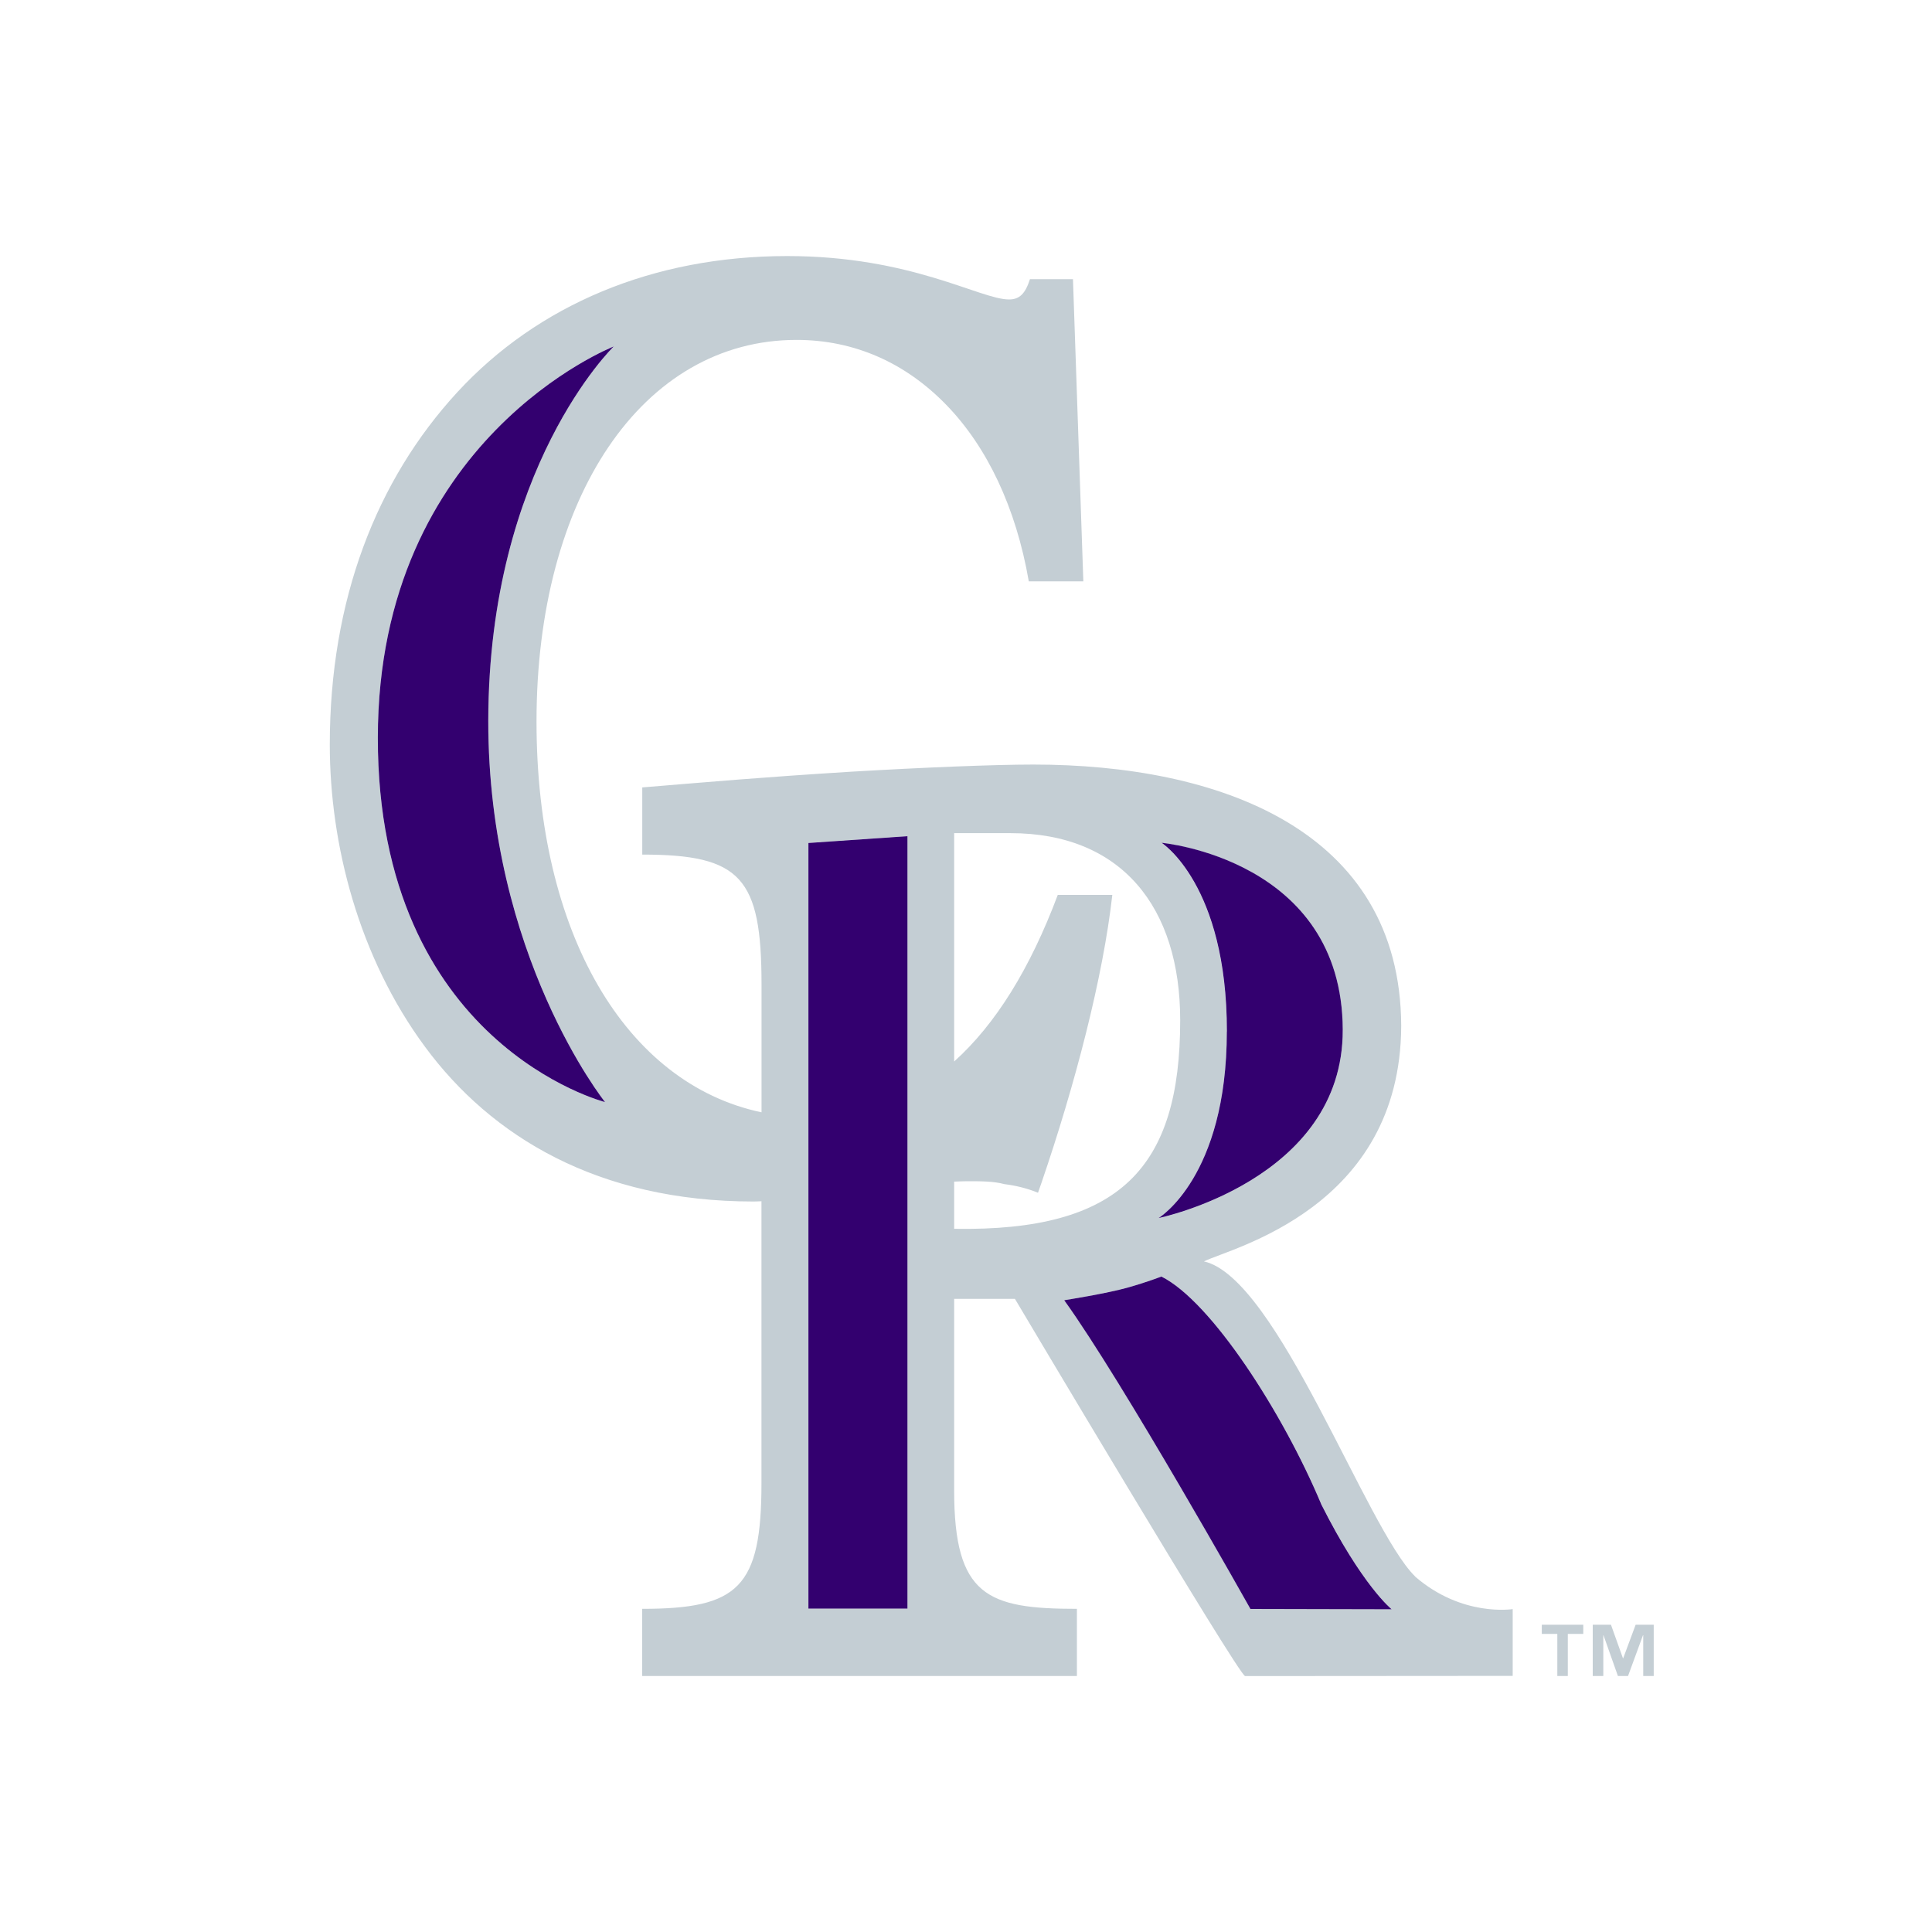
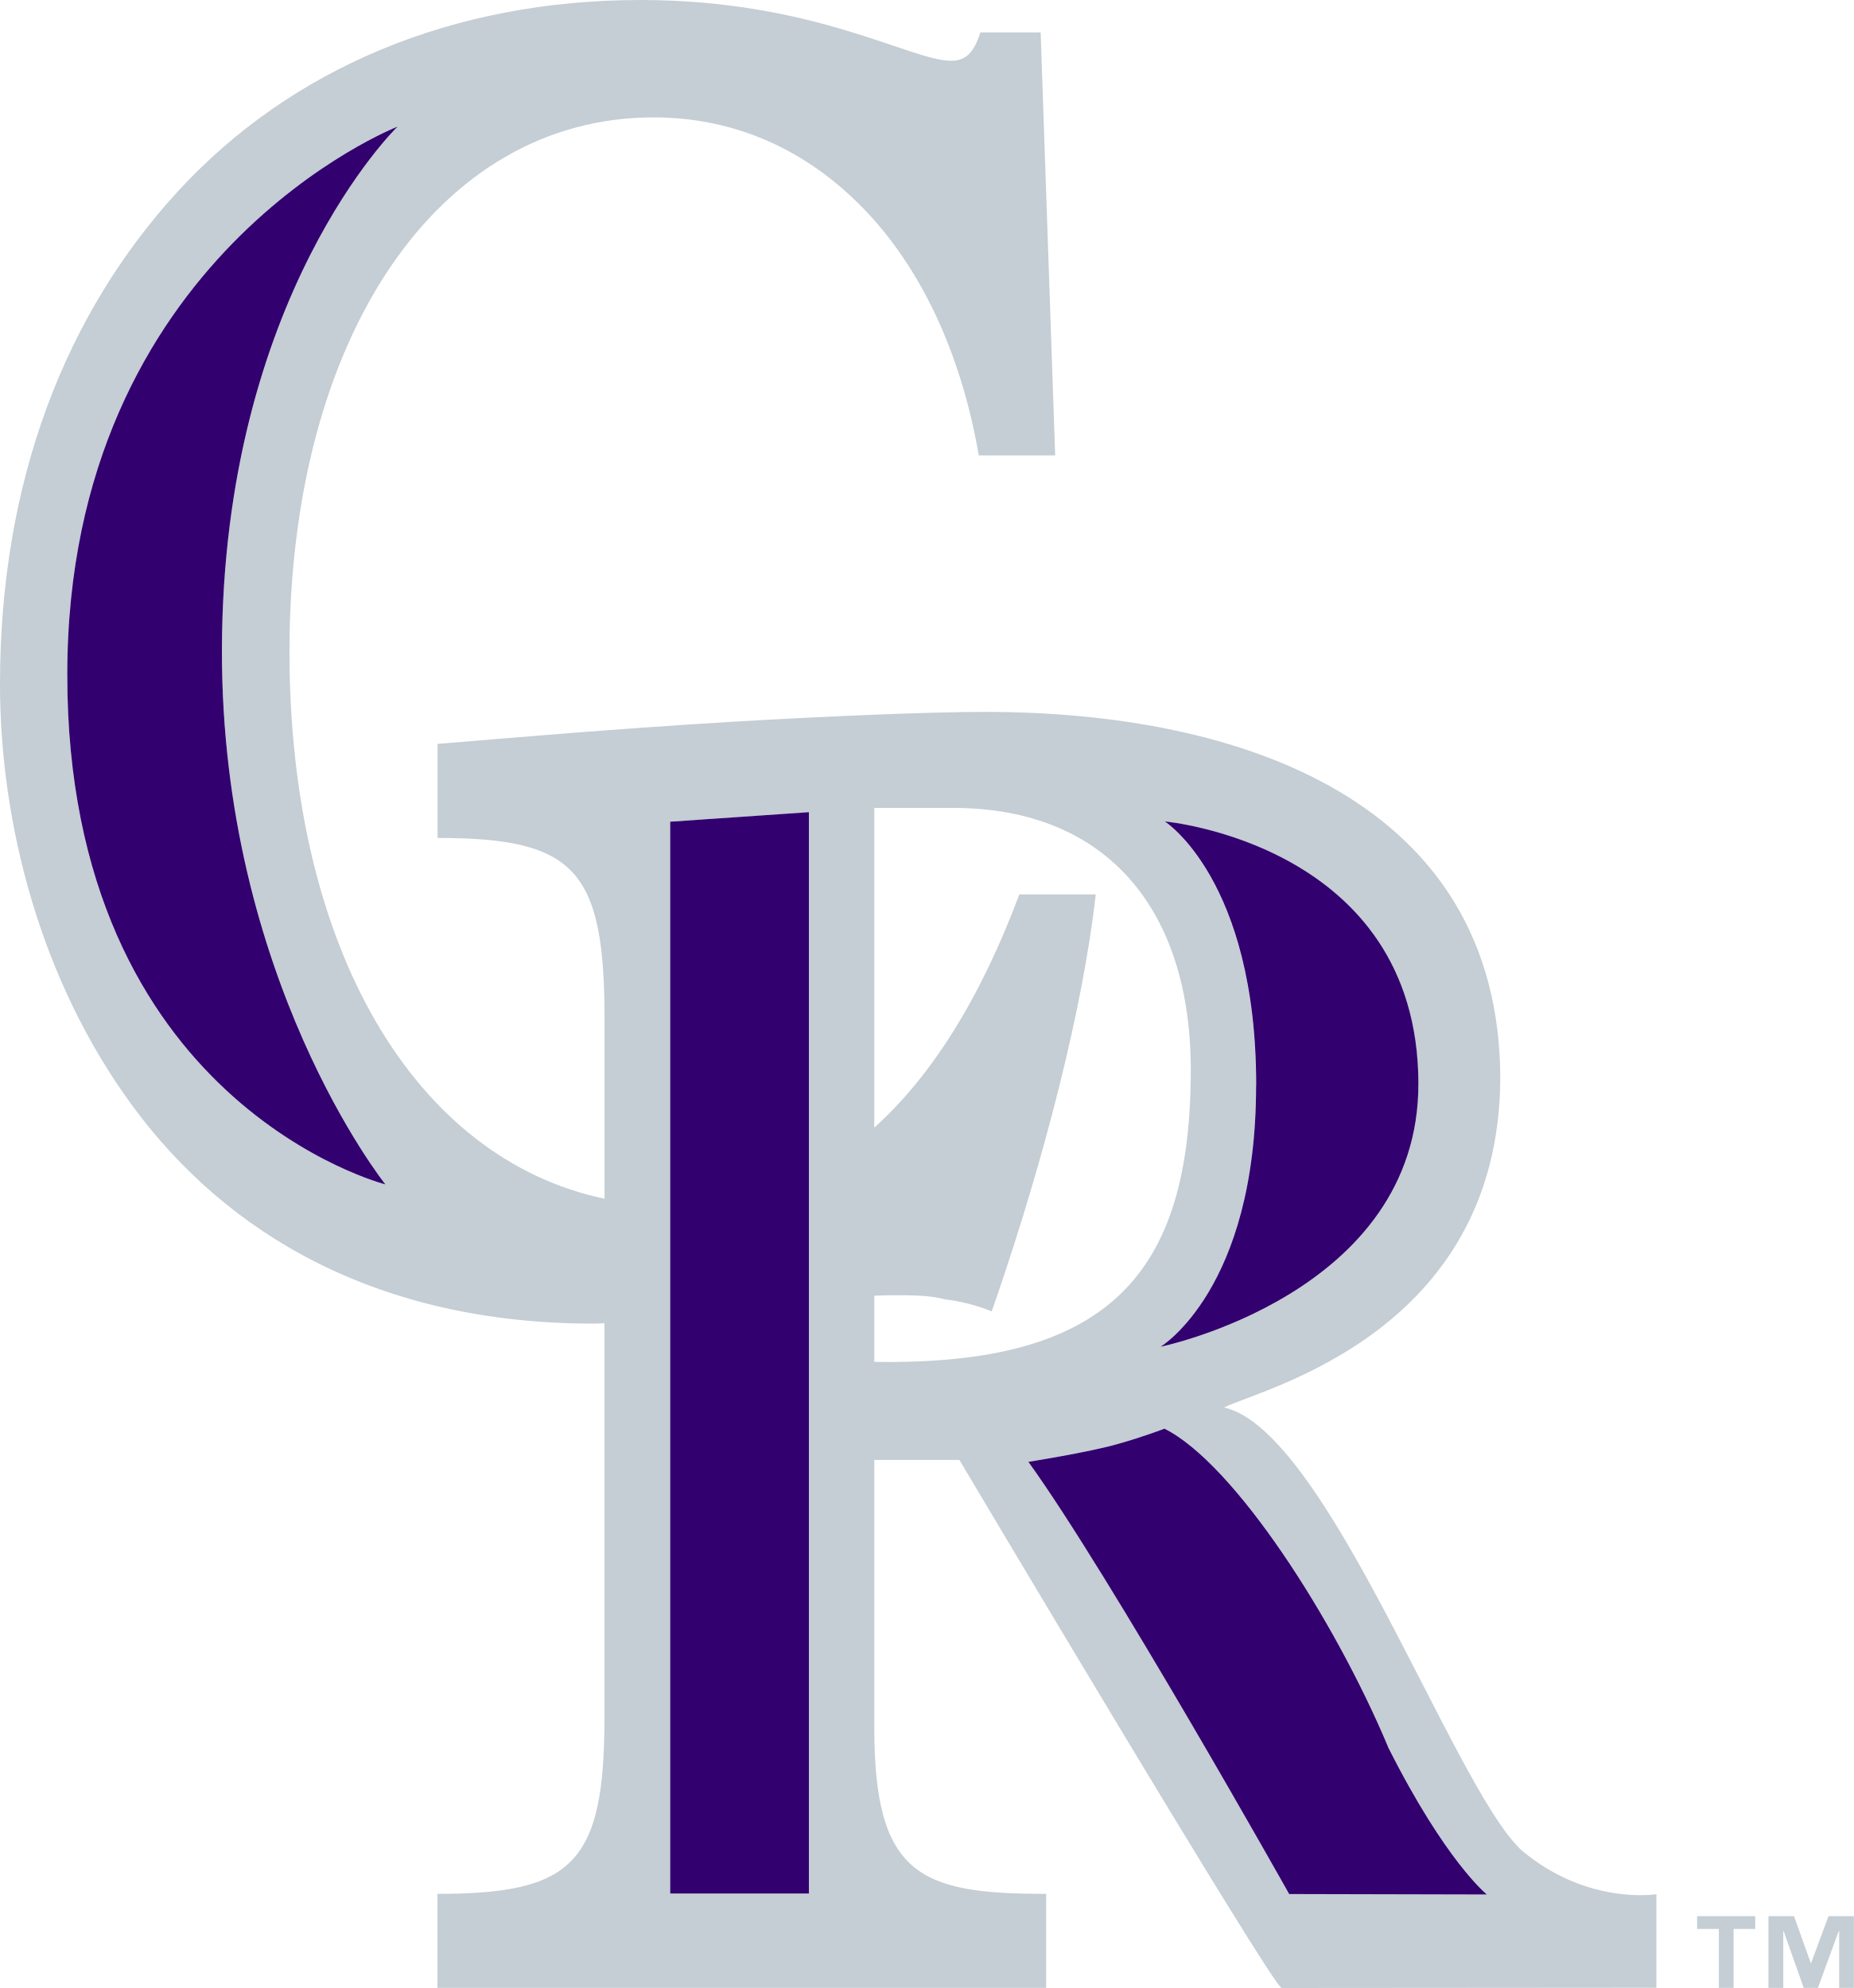
- <svg xmlns="http://www.w3.org/2000/svg" viewBox="0 0 300 300">
+ <svg xmlns="http://www.w3.org/2000/svg" viewBox="51.21 39.76 205.58 220.5">
  <path fill="#c4ced4" d="M256.79 252.29v7.96h-1.63v-6.33h-.04l-2.32 6.33h-1.57l-2.24-6.33h-.03v6.33h-1.64v-7.96h2.83l1.86 5.2h.04l1.93-5.2Zm-17.38 0h6.44v1.42h-2.4v6.54h-1.63v-6.54h-2.41Zm-19.68-7.49c7.31 6.34 15.16 5.06 15.16 5.06v10.37s-39.09.03-41.55.03c-.95 0-35.74-58.57-35.74-58.57h-9.44v29.72c0 16.42 5.16 18.41 19.06 18.41v10.43h-67.5v-10.43c14.96 0 18.52-3.33 18.52-19.52v-43.77c-.42.01-.81.04-1.23.04-24.15 0-40.74-10.1-51.01-24.02-10.29-13.92-14.79-31.43-14.79-46.92 0-22.44 7.22-41.08 19.84-54.77 12.44-13.47 30.29-21.1 51.2-21.1 19.3 0 29.93 6.74 34.43 6.74 1.63 0 2.53-.9 3.25-3.15h6.68l1.61 46.92h-8.47c-1.98-11.45-6.48-20.88-12.8-27.39-6.31-6.51-14.24-10.1-23.26-10.1-23.97 0-40.38 24.47-40.38 59.26 0 32.86 13.85 56.24 34.94 60.68v-19.84c0-16.63-3.21-20.18-18.52-20.18v-10.43c10.86-.89 18.16-1.55 32.41-2.44 11.22-.66 22.26-1.11 28.32-1.11 28.5 0 57 9.94 57.12 40.59-.12 28.35-26.45 34.47-30.63 36.56 11.41 2.56 25.22 41.51 32.79 48.92ZM58.67 114.54c-.05 47.6 35.28 56.59 35.28 56.59s-18.18-22.75-18.13-59.27C75.89 72.54 95.3 53.8 95.3 53.8s-36.59 14.28-36.63 60.74m82.24 15.3-15.38 1.06v118.88h15.38Zm67.58 30.08c-.07-26.51-28.13-29.03-28.13-29.03s10.15 6.46 10.14 29.29c-.01 22.61-10.6 28.97-10.6 28.97s28.68-5.89 28.6-29.24Zm-60.32 30.89c25.83.44 35.09-9.54 35.09-32.39 0-17.52-9.09-29.05-26.37-29.05h-8.73v35.46c6.4-5.75 11.78-14.37 16.09-25.87h8.47c-1.44 12.8-5.77 29.42-10.99 44.68l-.55 1.57c-1.62-.67-3.43-1.12-5.23-1.34-1.62-.45-3.6-.45-5.77-.45-.66 0-1.34.04-2.02.06v7.33Zm46.02 59.03 21.93.05s-4.58-3.62-10.97-16.37c-5.93-14.13-17.03-31.41-24.8-35.3 0 0-2.17.85-5.14 1.69-3.27.94-9.95 1.99-9.95 1.99 9.11 12.64 28.92 47.94 28.92 47.94Z" />
  <path fill="#33006f" d="M95.3 53.8s-19.41 18.74-19.48 58.06c-.06 36.52 18.13 59.27 18.13 59.27s-35.32-8.99-35.28-56.59C58.7 68.09 95.3 53.8 95.3 53.8m30.23 77.1 15.38-1.06v119.94h-15.38Zm64.98 29.26c.01-22.83-10.14-29.29-10.14-29.29s28.05 2.52 28.13 29.03c.08 23.36-28.6 29.24-28.6 29.24s10.6-6.36 10.6-28.97Zm14.62 73.36c6.4 12.74 10.97 16.37 10.97 16.37l-21.93-.05s-19.81-35.3-28.92-47.94c0 0 6.69-1.05 9.95-1.99 2.97-.84 5.14-1.69 5.14-1.69 7.77 3.89 18.87 21.17 24.8 35.3Z" />
</svg>
